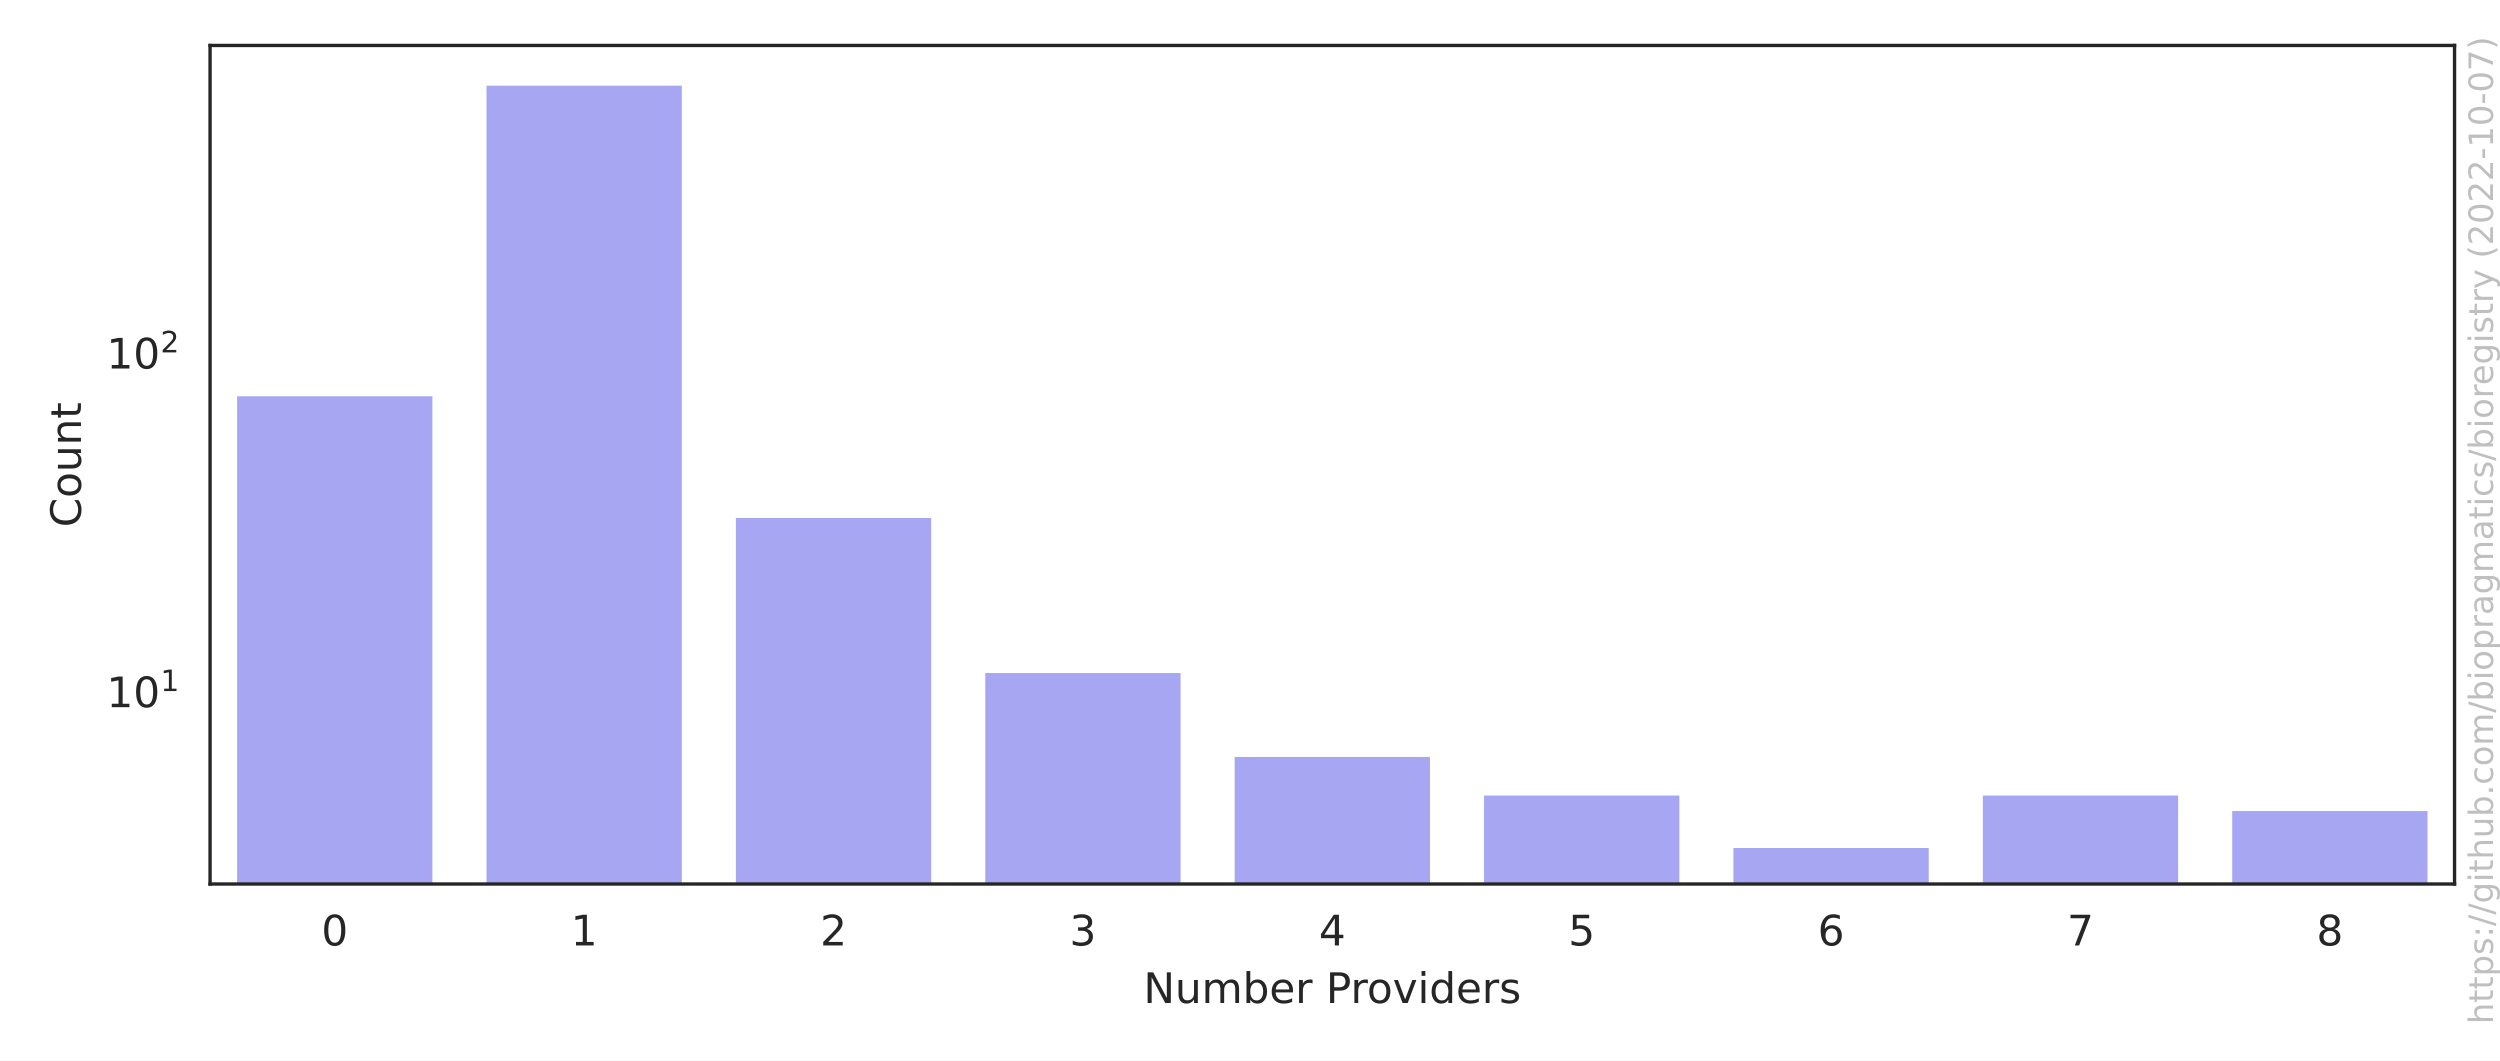
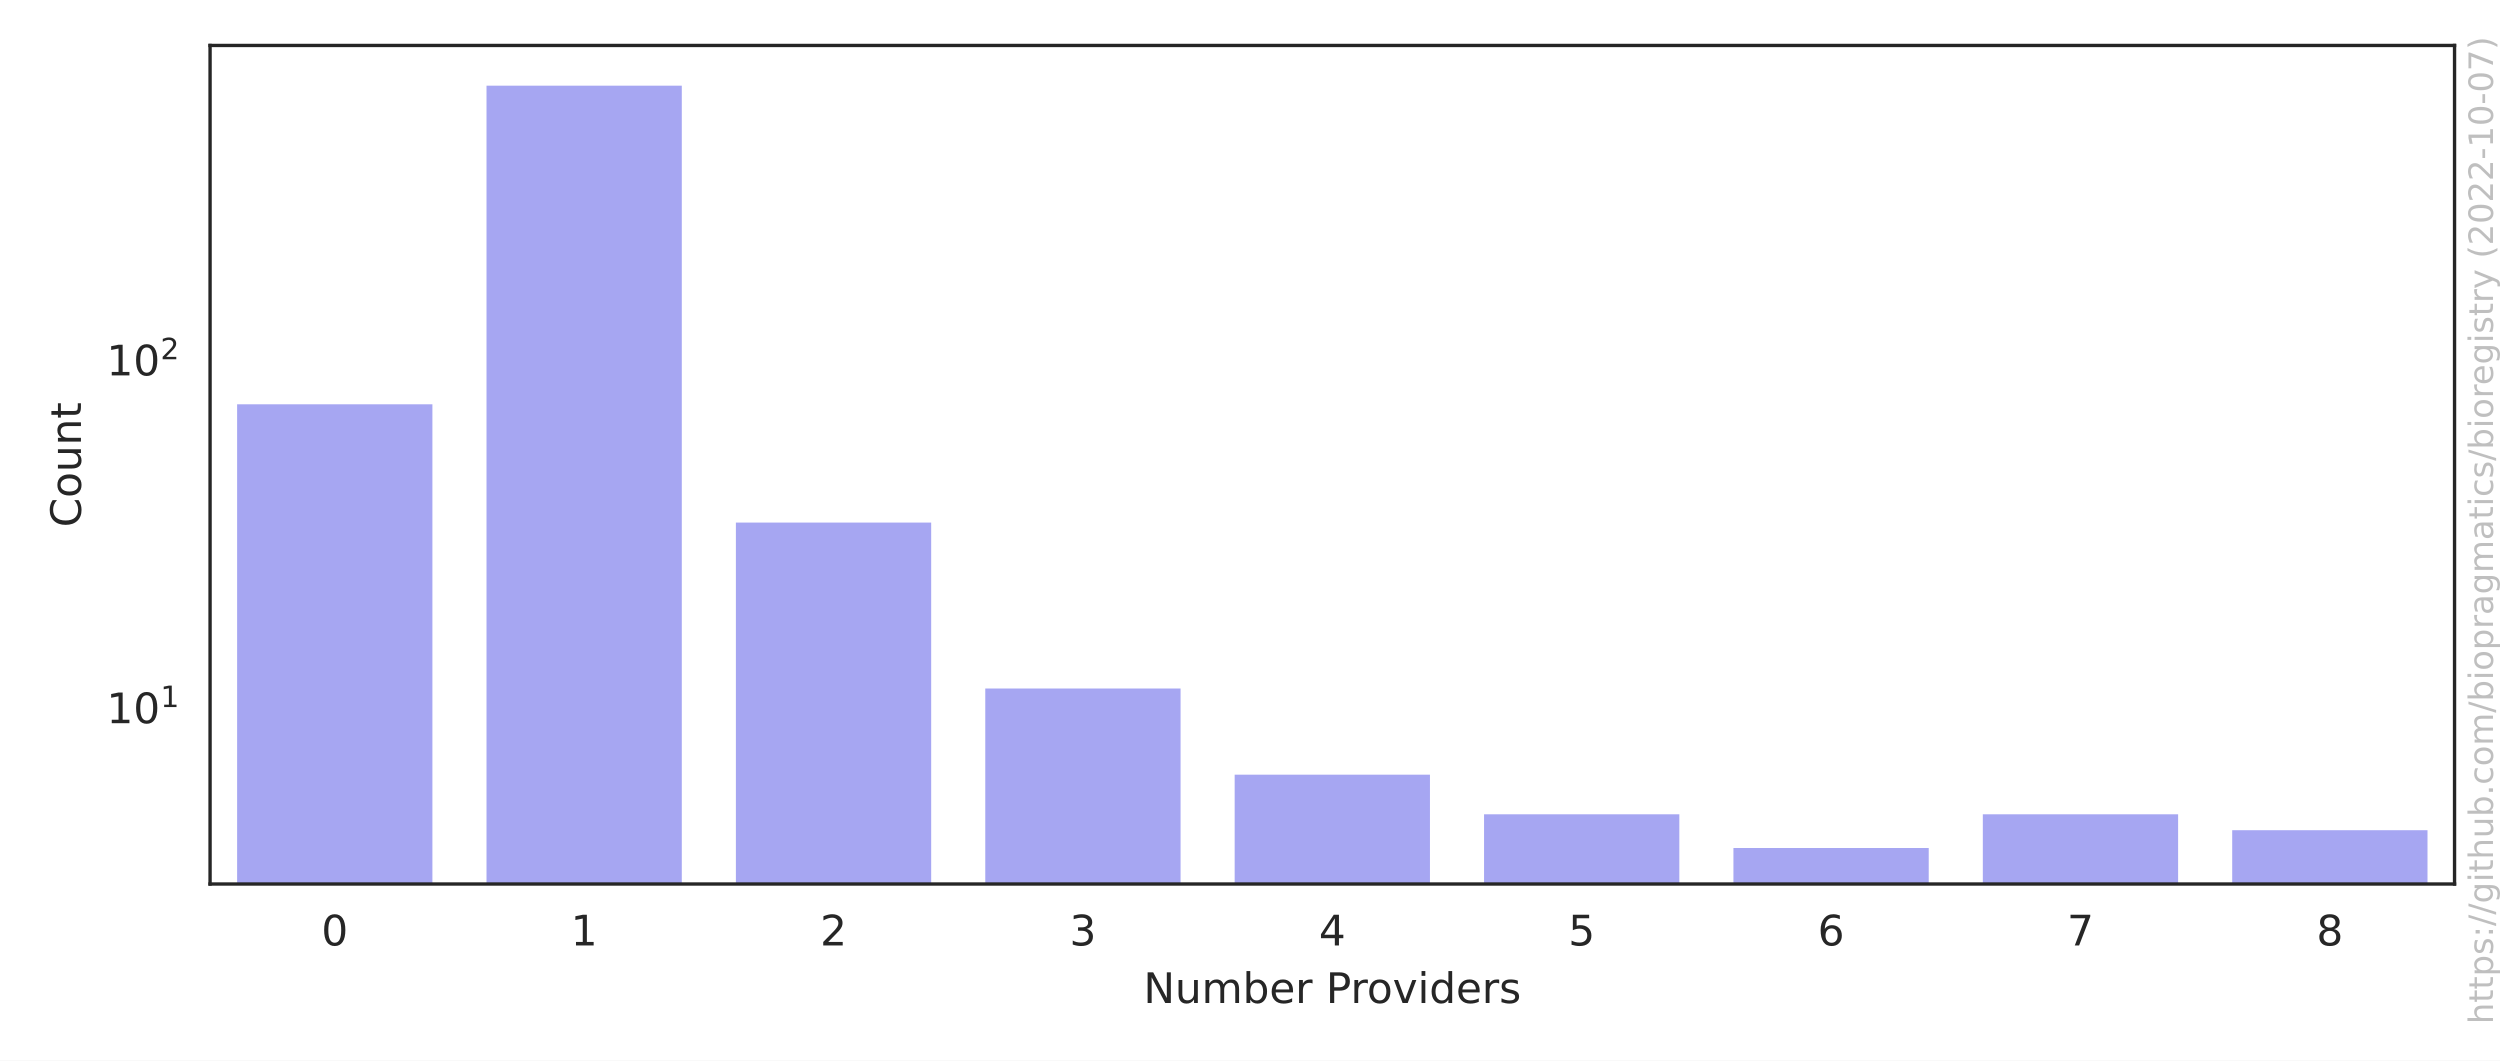
<svg xmlns="http://www.w3.org/2000/svg" xmlns:xlink="http://www.w3.org/1999/xlink" width="594pt" height="252pt" viewBox="0 0 594 252" version="1.1">
  <defs>
    <style type="text/css">*{stroke-linejoin: round; stroke-linecap: butt}</style>
  </defs>
  <g id="figure_1">
    <g id="patch_1">
      <path d="M 0 252  L 594 252  L 594 0  L 0 0  z " style="fill: #ffffff" />
    </g>
    <g id="axes_1">
      <g id="patch_2">
        <path d="M 49.913 210.04  L 583.2 210.04  L 583.2 10.8  L 49.913 10.8  z " style="fill: #ffffff" />
      </g>
      <g id="matplotlib.axis_1">
        <g id="xtick_1">
          <g id="text_1">
            <g style="fill: #262626" transform="translate(76.35851 224.6384) scale(0.1 -0.1)">
              <defs>
                <path id="DejaVuSans-30" d="M 2034 4250  Q 1547 4250 1301 3770  Q 1056 3291 1056 2328  Q 1056 1369 1301 889  Q 1547 409 2034 409  Q 2525 409 2770 889  Q 3016 1369 3016 2328  Q 3016 3291 2770 3770  Q 2525 4250 2034 4250  z M 2034 4750  Q 2819 4750 3233 4129  Q 3647 3509 3647 2328  Q 3647 1150 3233 529  Q 2819 -91 2034 -91  Q 1250 -91 836 529  Q 422 1150 422 2328  Q 422 3509 836 4129  Q 1250 4750 2034 4750  z " transform="scale(0.015625)" />
              </defs>
              <use xlink:href="#DejaVuSans-30" />
            </g>
          </g>
        </g>
        <g id="xtick_2">
          <g id="text_2">
            <g style="fill: #262626" transform="translate(135.6127 224.6384) scale(0.1 -0.1)">
              <defs>
                <path id="DejaVuSans-31" d="M 794 531  L 1825 531  L 1825 4091  L 703 3866  L 703 4441  L 1819 4666  L 2450 4666  L 2450 531  L 3481 531  L 3481 0  L 794 0  L 794 531  z " transform="scale(0.015625)" />
              </defs>
              <use xlink:href="#DejaVuSans-31" />
            </g>
          </g>
        </g>
        <g id="xtick_3">
          <g id="text_3">
            <g style="fill: #262626" transform="translate(194.8668 224.6384) scale(0.1 -0.1)">
              <defs>
                <path id="DejaVuSans-32" d="M 1228 531  L 3431 531  L 3431 0  L 469 0  L 469 531  Q 828 903 1448 1529  Q 2069 2156 2228 2338  Q 2531 2678 2651 2914  Q 2772 3150 2772 3378  Q 2772 3750 2511 3984  Q 2250 4219 1831 4219  Q 1534 4219 1204 4116  Q 875 4013 500 3803  L 500 4441  Q 881 4594 1212 4672  Q 1544 4750 1819 4750  Q 2544 4750 2975 4387  Q 3406 4025 3406 3419  Q 3406 3131 3298 2873  Q 3191 2616 2906 2266  Q 2828 2175 2409 1742  Q 1991 1309 1228 531  z " transform="scale(0.015625)" />
              </defs>
              <use xlink:href="#DejaVuSans-32" />
            </g>
          </g>
        </g>
        <g id="xtick_4">
          <g id="text_4">
            <g style="fill: #262626" transform="translate(254.1209 224.6384) scale(0.1 -0.1)">
              <defs>
                <path id="DejaVuSans-33" d="M 2597 2516  Q 3050 2419 3304 2112  Q 3559 1806 3559 1356  Q 3559 666 3084 287  Q 2609 -91 1734 -91  Q 1441 -91 1130 -33  Q 819 25 488 141  L 488 750  Q 750 597 1062 519  Q 1375 441 1716 441  Q 2309 441 2620 675  Q 2931 909 2931 1356  Q 2931 1769 2642 2001  Q 2353 2234 1838 2234  L 1294 2234  L 1294 2753  L 1863 2753  Q 2328 2753 2575 2939  Q 2822 3125 2822 3475  Q 2822 3834 2567 4026  Q 2313 4219 1838 4219  Q 1578 4219 1281 4162  Q 984 4106 628 3988  L 628 4550  Q 988 4650 1302 4700  Q 1616 4750 1894 4750  Q 2613 4750 3031 4423  Q 3450 4097 3450 3541  Q 3450 3153 3228 2886  Q 3006 2619 2597 2516  z " transform="scale(0.015625)" />
              </defs>
              <use xlink:href="#DejaVuSans-33" />
            </g>
          </g>
        </g>
        <g id="xtick_5">
          <g id="text_5">
            <g style="fill: #262626" transform="translate(313.3751 224.6384) scale(0.1 -0.1)">
              <defs>
                <path id="DejaVuSans-34" d="M 2419 4116  L 825 1625  L 2419 1625  L 2419 4116  z M 2253 4666  L 3047 4666  L 3047 1625  L 3713 1625  L 3713 1100  L 3047 1100  L 3047 0  L 2419 0  L 2419 1100  L 313 1100  L 313 1709  L 2253 4666  z " transform="scale(0.015625)" />
              </defs>
              <use xlink:href="#DejaVuSans-34" />
            </g>
          </g>
        </g>
        <g id="xtick_6">
          <g id="text_6">
            <g style="fill: #262626" transform="translate(372.6292 224.6384) scale(0.1 -0.1)">
              <defs>
                <path id="DejaVuSans-35" d="M 691 4666  L 3169 4666  L 3169 4134  L 1269 4134  L 1269 2991  Q 1406 3038 1543 3061  Q 1681 3084 1819 3084  Q 2600 3084 3056 2656  Q 3513 2228 3513 1497  Q 3513 744 3044 326  Q 2575 -91 1722 -91  Q 1428 -91 1123 -41  Q 819 9 494 109  L 494 744  Q 775 591 1075 516  Q 1375 441 1709 441  Q 2250 441 2565 725  Q 2881 1009 2881 1497  Q 2881 1984 2565 2268  Q 2250 2553 1709 2553  Q 1456 2553 1204 2497  Q 953 2441 691 2322  L 691 4666  z " transform="scale(0.015625)" />
              </defs>
              <use xlink:href="#DejaVuSans-35" />
            </g>
          </g>
        </g>
        <g id="xtick_7">
          <g id="text_7">
            <g style="fill: #262626" transform="translate(431.8834 224.6384) scale(0.1 -0.1)">
              <defs>
                <path id="DejaVuSans-36" d="M 2113 2584  Q 1688 2584 1439 2293  Q 1191 2003 1191 1497  Q 1191 994 1439 701  Q 1688 409 2113 409  Q 2538 409 2786 701  Q 3034 994 3034 1497  Q 3034 2003 2786 2293  Q 2538 2584 2113 2584  z M 3366 4563  L 3366 3988  Q 3128 4100 2886 4159  Q 2644 4219 2406 4219  Q 1781 4219 1451 3797  Q 1122 3375 1075 2522  Q 1259 2794 1537 2939  Q 1816 3084 2150 3084  Q 2853 3084 3261 2657  Q 3669 2231 3669 1497  Q 3669 778 3244 343  Q 2819 -91 2113 -91  Q 1303 -91 875 529  Q 447 1150 447 2328  Q 447 3434 972 4092  Q 1497 4750 2381 4750  Q 2619 4750 2861 4703  Q 3103 4656 3366 4563  z " transform="scale(0.015625)" />
              </defs>
              <use xlink:href="#DejaVuSans-36" />
            </g>
          </g>
        </g>
        <g id="xtick_8">
          <g id="text_8">
            <g style="fill: #262626" transform="translate(491.1375 224.6384) scale(0.1 -0.1)">
              <defs>
                <path id="DejaVuSans-37" d="M 525 4666  L 3525 4666  L 3525 4397  L 1831 0  L 1172 0  L 2766 4134  L 525 4134  L 525 4666  z " transform="scale(0.015625)" />
              </defs>
              <use xlink:href="#DejaVuSans-37" />
            </g>
          </g>
        </g>
        <g id="xtick_9">
          <g id="text_9">
            <g style="fill: #262626" transform="translate(550.3917 224.6384) scale(0.1 -0.1)">
              <defs>
                <path id="DejaVuSans-38" d="M 2034 2216  Q 1584 2216 1326 1975  Q 1069 1734 1069 1313  Q 1069 891 1326 650  Q 1584 409 2034 409  Q 2484 409 2743 651  Q 3003 894 3003 1313  Q 3003 1734 2745 1975  Q 2488 2216 2034 2216  z M 1403 2484  Q 997 2584 770 2862  Q 544 3141 544 3541  Q 544 4100 942 4425  Q 1341 4750 2034 4750  Q 2731 4750 3128 4425  Q 3525 4100 3525 3541  Q 3525 3141 3298 2862  Q 3072 2584 2669 2484  Q 3125 2378 3379 2068  Q 3634 1759 3634 1313  Q 3634 634 3220 271  Q 2806 -91 2034 -91  Q 1263 -91 848 271  Q 434 634 434 1313  Q 434 1759 690 2068  Q 947 2378 1403 2484  z M 1172 3481  Q 1172 3119 1398 2916  Q 1625 2713 2034 2713  Q 2441 2713 2670 2916  Q 2900 3119 2900 3481  Q 2900 3844 2670 4047  Q 2441 4250 2034 4250  Q 1625 4250 1398 4047  Q 1172 3844 1172 3481  z " transform="scale(0.015625)" />
              </defs>
              <use xlink:href="#DejaVuSans-38" />
            </g>
          </g>
        </g>
        <g id="text_10">
          <g style="fill: #262626" transform="translate(271.6923 238.3166) scale(0.1 -0.1)">
            <defs>
              <path id="DejaVuSans-4e" d="M 628 4666  L 1478 4666  L 3547 763  L 3547 4666  L 4159 4666  L 4159 0  L 3309 0  L 1241 3903  L 1241 0  L 628 0  L 628 4666  z " transform="scale(0.015625)" />
              <path id="DejaVuSans-75" d="M 544 1381  L 544 3500  L 1119 3500  L 1119 1403  Q 1119 906 1312 657  Q 1506 409 1894 409  Q 2359 409 2629 706  Q 2900 1003 2900 1516  L 2900 3500  L 3475 3500  L 3475 0  L 2900 0  L 2900 538  Q 2691 219 2414 64  Q 2138 -91 1772 -91  Q 1169 -91 856 284  Q 544 659 544 1381  z M 1991 3584  L 1991 3584  z " transform="scale(0.015625)" />
              <path id="DejaVuSans-6d" d="M 3328 2828  Q 3544 3216 3844 3400  Q 4144 3584 4550 3584  Q 5097 3584 5394 3201  Q 5691 2819 5691 2113  L 5691 0  L 5113 0  L 5113 2094  Q 5113 2597 4934 2840  Q 4756 3084 4391 3084  Q 3944 3084 3684 2787  Q 3425 2491 3425 1978  L 3425 0  L 2847 0  L 2847 2094  Q 2847 2600 2669 2842  Q 2491 3084 2119 3084  Q 1678 3084 1418 2786  Q 1159 2488 1159 1978  L 1159 0  L 581 0  L 581 3500  L 1159 3500  L 1159 2956  Q 1356 3278 1631 3431  Q 1906 3584 2284 3584  Q 2666 3584 2933 3390  Q 3200 3197 3328 2828  z " transform="scale(0.015625)" />
              <path id="DejaVuSans-62" d="M 3116 1747  Q 3116 2381 2855 2742  Q 2594 3103 2138 3103  Q 1681 3103 1420 2742  Q 1159 2381 1159 1747  Q 1159 1113 1420 752  Q 1681 391 2138 391  Q 2594 391 2855 752  Q 3116 1113 3116 1747  z M 1159 2969  Q 1341 3281 1617 3432  Q 1894 3584 2278 3584  Q 2916 3584 3314 3078  Q 3713 2572 3713 1747  Q 3713 922 3314 415  Q 2916 -91 2278 -91  Q 1894 -91 1617 61  Q 1341 213 1159 525  L 1159 0  L 581 0  L 581 4863  L 1159 4863  L 1159 2969  z " transform="scale(0.015625)" />
              <path id="DejaVuSans-65" d="M 3597 1894  L 3597 1613  L 953 1613  Q 991 1019 1311 708  Q 1631 397 2203 397  Q 2534 397 2845 478  Q 3156 559 3463 722  L 3463 178  Q 3153 47 2828 -22  Q 2503 -91 2169 -91  Q 1331 -91 842 396  Q 353 884 353 1716  Q 353 2575 817 3079  Q 1281 3584 2069 3584  Q 2775 3584 3186 3129  Q 3597 2675 3597 1894  z M 3022 2063  Q 3016 2534 2758 2815  Q 2500 3097 2075 3097  Q 1594 3097 1305 2825  Q 1016 2553 972 2059  L 3022 2063  z " transform="scale(0.015625)" />
              <path id="DejaVuSans-72" d="M 2631 2963  Q 2534 3019 2420 3045  Q 2306 3072 2169 3072  Q 1681 3072 1420 2755  Q 1159 2438 1159 1844  L 1159 0  L 581 0  L 581 3500  L 1159 3500  L 1159 2956  Q 1341 3275 1631 3429  Q 1922 3584 2338 3584  Q 2397 3584 2469 3576  Q 2541 3569 2628 3553  L 2631 2963  z " transform="scale(0.015625)" />
              <path id="DejaVuSans-20" transform="scale(0.015625)" />
              <path id="DejaVuSans-50" d="M 1259 4147  L 1259 2394  L 2053 2394  Q 2494 2394 2734 2622  Q 2975 2850 2975 3272  Q 2975 3691 2734 3919  Q 2494 4147 2053 4147  L 1259 4147  z M 628 4666  L 2053 4666  Q 2838 4666 3239 4311  Q 3641 3956 3641 3272  Q 3641 2581 3239 2228  Q 2838 1875 2053 1875  L 1259 1875  L 1259 0  L 628 0  L 628 4666  z " transform="scale(0.015625)" />
              <path id="DejaVuSans-6f" d="M 1959 3097  Q 1497 3097 1228 2736  Q 959 2375 959 1747  Q 959 1119 1226 758  Q 1494 397 1959 397  Q 2419 397 2687 759  Q 2956 1122 2956 1747  Q 2956 2369 2687 2733  Q 2419 3097 1959 3097  z M 1959 3584  Q 2709 3584 3137 3096  Q 3566 2609 3566 1747  Q 3566 888 3137 398  Q 2709 -91 1959 -91  Q 1206 -91 779 398  Q 353 888 353 1747  Q 353 2609 779 3096  Q 1206 3584 1959 3584  z " transform="scale(0.015625)" />
              <path id="DejaVuSans-76" d="M 191 3500  L 800 3500  L 1894 563  L 2988 3500  L 3597 3500  L 2284 0  L 1503 0  L 191 3500  z " transform="scale(0.015625)" />
              <path id="DejaVuSans-69" d="M 603 3500  L 1178 3500  L 1178 0  L 603 0  L 603 3500  z M 603 4863  L 1178 4863  L 1178 4134  L 603 4134  L 603 4863  z " transform="scale(0.015625)" />
              <path id="DejaVuSans-64" d="M 2906 2969  L 2906 4863  L 3481 4863  L 3481 0  L 2906 0  L 2906 525  Q 2725 213 2448 61  Q 2172 -91 1784 -91  Q 1150 -91 751 415  Q 353 922 353 1747  Q 353 2572 751 3078  Q 1150 3584 1784 3584  Q 2172 3584 2448 3432  Q 2725 3281 2906 2969  z M 947 1747  Q 947 1113 1208 752  Q 1469 391 1925 391  Q 2381 391 2643 752  Q 2906 1113 2906 1747  Q 2906 2381 2643 2742  Q 2381 3103 1925 3103  Q 1469 3103 1208 2742  Q 947 2381 947 1747  z " transform="scale(0.015625)" />
              <path id="DejaVuSans-73" d="M 2834 3397  L 2834 2853  Q 2591 2978 2328 3040  Q 2066 3103 1784 3103  Q 1356 3103 1142 2972  Q 928 2841 928 2578  Q 928 2378 1081 2264  Q 1234 2150 1697 2047  L 1894 2003  Q 2506 1872 2764 1633  Q 3022 1394 3022 966  Q 3022 478 2636 193  Q 2250 -91 1575 -91  Q 1294 -91 989 -36  Q 684 19 347 128  L 347 722  Q 666 556 975 473  Q 1284 391 1588 391  Q 1994 391 2212 530  Q 2431 669 2431 922  Q 2431 1156 2273 1281  Q 2116 1406 1581 1522  L 1381 1569  Q 847 1681 609 1914  Q 372 2147 372 2553  Q 372 3047 722 3315  Q 1072 3584 1716 3584  Q 2034 3584 2315 3537  Q 2597 3491 2834 3397  z " transform="scale(0.015625)" />
            </defs>
            <use xlink:href="#DejaVuSans-4e" />
            <use xlink:href="#DejaVuSans-75" x="74.805" />
            <use xlink:href="#DejaVuSans-6d" x="138.184" />
            <use xlink:href="#DejaVuSans-62" x="235.596" />
            <use xlink:href="#DejaVuSans-65" x="299.072" />
            <use xlink:href="#DejaVuSans-72" x="360.596" />
            <use xlink:href="#DejaVuSans-20" x="401.709" />
            <use xlink:href="#DejaVuSans-50" x="433.496" />
            <use xlink:href="#DejaVuSans-72" x="492.049" />
            <use xlink:href="#DejaVuSans-6f" x="530.912" />
            <use xlink:href="#DejaVuSans-76" x="592.094" />
            <use xlink:href="#DejaVuSans-69" x="651.273" />
            <use xlink:href="#DejaVuSans-64" x="679.057" />
            <use xlink:href="#DejaVuSans-65" x="742.533" />
            <use xlink:href="#DejaVuSans-72" x="804.057" />
            <use xlink:href="#DejaVuSans-73" x="845.17" />
          </g>
        </g>
      </g>
      <g id="matplotlib.axis_2">
        <g id="ytick_1">
          <g id="text_11">
-             <g style="fill: #262626" transform="translate(25.31268 168.0981) scale(0.1 -0.1)">
+             <g style="fill: #262626" transform="translate(25.31268 171.9018) scale(0.1 -0.1)">
              <use xlink:href="#DejaVuSans-31" transform="translate(0 0.684375)" />
              <use xlink:href="#DejaVuSans-30" transform="translate(63.62305 0.684375)" />
              <use xlink:href="#DejaVuSans-31" transform="translate(128.2031 38.96563) scale(0.7)" />
            </g>
          </g>
        </g>
        <g id="ytick_2">
          <g id="text_12">
-             <g style="fill: #262626" transform="translate(25.31268 87.63699) scale(0.1 -0.1)">
+             <g style="fill: #262626" transform="translate(25.31268 89.27378) scale(0.1 -0.1)">
              <use xlink:href="#DejaVuSans-31" transform="translate(0 0.765625)" />
              <use xlink:href="#DejaVuSans-30" transform="translate(63.62305 0.765625)" />
              <use xlink:href="#DejaVuSans-32" transform="translate(128.2031 39.04688) scale(0.7)" />
            </g>
          </g>
        </g>
        <g id="ytick_3" />
        <g id="ytick_4" />
        <g id="ytick_5" />
        <g id="ytick_6" />
        <g id="ytick_7" />
        <g id="ytick_8" />
        <g id="ytick_9" />
        <g id="ytick_10" />
        <g id="ytick_11" />
        <g id="ytick_12" />
        <g id="ytick_13" />
        <g id="ytick_14" />
        <g id="ytick_15" />
        <g id="ytick_16" />
        <g id="ytick_17" />
        <g id="ytick_18" />
        <g id="ytick_19" />
        <g id="ytick_20" />
        <g id="ytick_21" />
        <g id="ytick_22" />
        <g id="ytick_23" />
-         <g id="ytick_24" />
        <g id="text_13">
          <g style="fill: #262626" transform="translate(19.233 125.2684) rotate(-90) scale(0.1 -0.1)">
            <defs>
              <path id="DejaVuSans-43" d="M 4122 4306  L 4122 3641  Q 3803 3938 3442 4084  Q 3081 4231 2675 4231  Q 1875 4231 1450 3742  Q 1025 3253 1025 2328  Q 1025 1406 1450 917  Q 1875 428 2675 428  Q 3081 428 3442 575  Q 3803 722 4122 1019  L 4122 359  Q 3791 134 3420 21  Q 3050 -91 2638 -91  Q 1578 -91 968 557  Q 359 1206 359 2328  Q 359 3453 968 4101  Q 1578 4750 2638 4750  Q 3056 4750 3426 4639  Q 3797 4528 4122 4306  z " transform="scale(0.015625)" />
              <path id="DejaVuSans-6e" d="M 3513 2113  L 3513 0  L 2938 0  L 2938 2094  Q 2938 2591 2744 2837  Q 2550 3084 2163 3084  Q 1697 3084 1428 2787  Q 1159 2491 1159 1978  L 1159 0  L 581 0  L 581 3500  L 1159 3500  L 1159 2956  Q 1366 3272 1645 3428  Q 1925 3584 2291 3584  Q 2894 3584 3203 3211  Q 3513 2838 3513 2113  z " transform="scale(0.015625)" />
              <path id="DejaVuSans-74" d="M 1172 4494  L 1172 3500  L 2356 3500  L 2356 3053  L 1172 3053  L 1172 1153  Q 1172 725 1289 603  Q 1406 481 1766 481  L 2356 481  L 2356 0  L 1766 0  Q 1100 0 847 248  Q 594 497 594 1153  L 594 3053  L 172 3053  L 172 3500  L 594 3500  L 594 4494  L 1172 4494  z " transform="scale(0.015625)" />
            </defs>
            <use xlink:href="#DejaVuSans-43" />
            <use xlink:href="#DejaVuSans-6f" x="69.824" />
            <use xlink:href="#DejaVuSans-75" x="131.006" />
            <use xlink:href="#DejaVuSans-6e" x="194.385" />
            <use xlink:href="#DejaVuSans-74" x="257.764" />
          </g>
        </g>
      </g>
      <g id="patch_3">
-         <path d="M 55.838 80705.842  L 103.241 80705.842  L 103.241 93.658  L 55.838 93.658  z " clip-path="url(#p84426c0476)" style="fill: #2020df; opacity: 0.4; stroke: #ffffff; stroke-linejoin: miter" />
+         <path d="M 55.838 82878.794  L 103.241 82878.794  L 103.241 95.56  L 55.838 95.56  z " clip-path="url(#p84426c0476)" style="fill: #2020df; opacity: 0.4; stroke: #ffffff; stroke-linejoin: miter" />
      </g>
      <g id="patch_4">
-         <path d="M 115.092 80705.842  L 162.496 80705.842  L 162.496 19.856  L 115.092 19.856  z " clip-path="url(#p84426c0476)" style="fill: #2020df; opacity: 0.4; stroke: #ffffff; stroke-linejoin: miter" />
+         <path d="M 115.092 82878.794  L 162.496 82878.794  L 162.496 19.856  L 115.092 19.856  z " clip-path="url(#p84426c0476)" style="fill: #2020df; opacity: 0.4; stroke: #ffffff; stroke-linejoin: miter" />
      </g>
      <g id="patch_5">
-         <path d="M 174.346 80705.842  L 221.75 80705.842  L 221.75 122.579  L 174.346 122.579  z " clip-path="url(#p84426c0476)" style="fill: #2020df; opacity: 0.4; stroke: #ffffff; stroke-linejoin: miter" />
+         <path d="M 174.346 82878.794  L 221.75 82878.794  L 221.75 123.664  L 174.346 123.664  z " clip-path="url(#p84426c0476)" style="fill: #2020df; opacity: 0.4; stroke: #ffffff; stroke-linejoin: miter" />
      </g>
      <g id="patch_6">
-         <path d="M 233.601 80705.842  L 281.004 80705.842  L 281.004 159.415  L 233.601 159.415  z " clip-path="url(#p84426c0476)" style="fill: #2020df; opacity: 0.4; stroke: #ffffff; stroke-linejoin: miter" />
+         <path d="M 233.601 82878.794  L 281.004 82878.794  L 281.004 163.087  L 233.601 163.087  z " clip-path="url(#p84426c0476)" style="fill: #2020df; opacity: 0.4; stroke: #ffffff; stroke-linejoin: miter" />
      </g>
      <g id="patch_7">
-         <path d="M 292.855 80705.842  L 340.258 80705.842  L 340.258 179.352  L 292.855 179.352  z " clip-path="url(#p84426c0476)" style="fill: #2020df; opacity: 0.4; stroke: #ffffff; stroke-linejoin: miter" />
+         <path d="M 292.855 82878.794  L 340.258 82878.794  L 340.258 183.561  L 292.855 183.561  z " clip-path="url(#p84426c0476)" style="fill: #2020df; opacity: 0.4; stroke: #ffffff; stroke-linejoin: miter" />
      </g>
      <g id="patch_8">
-         <path d="M 352.109 80705.842  L 399.512 80705.842  L 399.512 188.52  L 352.109 188.52  z " clip-path="url(#p84426c0476)" style="fill: #2020df; opacity: 0.4; stroke: #ffffff; stroke-linejoin: miter" />
+         <path d="M 352.109 82878.794  L 399.512 82878.794  L 399.512 192.976  L 352.109 192.976  z " clip-path="url(#p84426c0476)" style="fill: #2020df; opacity: 0.4; stroke: #ffffff; stroke-linejoin: miter" />
      </g>
      <g id="patch_9">
-         <path d="M 411.363 80705.842  L 458.766 80705.842  L 458.766 200.984  L 411.363 200.984  z " clip-path="url(#p84426c0476)" style="fill: #2020df; opacity: 0.4; stroke: #ffffff; stroke-linejoin: miter" />
+         <path d="M 411.363 82878.794  L 458.766 82878.794  L 458.766 200.984  L 411.363 200.984  z " clip-path="url(#p84426c0476)" style="fill: #2020df; opacity: 0.4; stroke: #ffffff; stroke-linejoin: miter" />
      </g>
      <g id="patch_10">
-         <path d="M 470.617 80705.842  L 518.02 80705.842  L 518.02 188.52  L 470.617 188.52  z " clip-path="url(#p84426c0476)" style="fill: #2020df; opacity: 0.4; stroke: #ffffff; stroke-linejoin: miter" />
+         <path d="M 470.617 82878.794  L 518.02 82878.794  L 518.02 192.976  L 470.617 192.976  z " clip-path="url(#p84426c0476)" style="fill: #2020df; opacity: 0.4; stroke: #ffffff; stroke-linejoin: miter" />
      </g>
      <g id="patch_11">
-         <path d="M 529.871 80705.842  L 577.275 80705.842  L 577.275 192.202  L 529.871 192.202  z " clip-path="url(#p84426c0476)" style="fill: #2020df; opacity: 0.4; stroke: #ffffff; stroke-linejoin: miter" />
+         <path d="M 529.871 82878.794  L 577.275 82878.794  L 577.275 196.757  L 529.871 196.757  z " clip-path="url(#p84426c0476)" style="fill: #2020df; opacity: 0.4; stroke: #ffffff; stroke-linejoin: miter" />
      </g>
      <g id="patch_12">
        <path d="M 49.913 210.04  L 49.913 10.8  " style="fill: none; stroke: #262626; stroke-width: 0.8; stroke-linejoin: miter; stroke-linecap: square" />
      </g>
      <g id="patch_13">
        <path d="M 583.2 210.04  L 583.2 10.8  " style="fill: none; stroke: #262626; stroke-width: 0.8; stroke-linejoin: miter; stroke-linecap: square" />
      </g>
      <g id="patch_14">
        <path d="M 49.913 210.04  L 583.2 210.04  " style="fill: none; stroke: #262626; stroke-width: 0.8; stroke-linejoin: miter; stroke-linecap: square" />
      </g>
      <g id="patch_15">
        <path d="M 49.913 10.8  L 583.2 10.8  " style="fill: none; stroke: #262626; stroke-width: 0.8; stroke-linejoin: miter; stroke-linecap: square" />
      </g>
    </g>
    <g id="text_14">
      <g style="fill: #808080; opacity: 0.5" transform="translate(592.3362 243.3237) rotate(-90) scale(0.08 -0.08)">
        <defs>
          <path id="DejaVuSans-68" d="M 3513 2113  L 3513 0  L 2938 0  L 2938 2094  Q 2938 2591 2744 2837  Q 2550 3084 2163 3084  Q 1697 3084 1428 2787  Q 1159 2491 1159 1978  L 1159 0  L 581 0  L 581 4863  L 1159 4863  L 1159 2956  Q 1366 3272 1645 3428  Q 1925 3584 2291 3584  Q 2894 3584 3203 3211  Q 3513 2838 3513 2113  z " transform="scale(0.015625)" />
          <path id="DejaVuSans-70" d="M 1159 525  L 1159 -1331  L 581 -1331  L 581 3500  L 1159 3500  L 1159 2969  Q 1341 3281 1617 3432  Q 1894 3584 2278 3584  Q 2916 3584 3314 3078  Q 3713 2572 3713 1747  Q 3713 922 3314 415  Q 2916 -91 2278 -91  Q 1894 -91 1617 61  Q 1341 213 1159 525  z M 3116 1747  Q 3116 2381 2855 2742  Q 2594 3103 2138 3103  Q 1681 3103 1420 2742  Q 1159 2381 1159 1747  Q 1159 1113 1420 752  Q 1681 391 2138 391  Q 2594 391 2855 752  Q 3116 1113 3116 1747  z " transform="scale(0.015625)" />
          <path id="DejaVuSans-3a" d="M 750 794  L 1409 794  L 1409 0  L 750 0  L 750 794  z M 750 3309  L 1409 3309  L 1409 2516  L 750 2516  L 750 3309  z " transform="scale(0.015625)" />
          <path id="DejaVuSans-2f" d="M 1625 4666  L 2156 4666  L 531 -594  L 0 -594  L 1625 4666  z " transform="scale(0.015625)" />
          <path id="DejaVuSans-67" d="M 2906 1791  Q 2906 2416 2648 2759  Q 2391 3103 1925 3103  Q 1463 3103 1205 2759  Q 947 2416 947 1791  Q 947 1169 1205 825  Q 1463 481 1925 481  Q 2391 481 2648 825  Q 2906 1169 2906 1791  z M 3481 434  Q 3481 -459 3084 -895  Q 2688 -1331 1869 -1331  Q 1566 -1331 1297 -1286  Q 1028 -1241 775 -1147  L 775 -588  Q 1028 -725 1275 -790  Q 1522 -856 1778 -856  Q 2344 -856 2625 -561  Q 2906 -266 2906 331  L 2906 616  Q 2728 306 2450 153  Q 2172 0 1784 0  Q 1141 0 747 490  Q 353 981 353 1791  Q 353 2603 747 3093  Q 1141 3584 1784 3584  Q 2172 3584 2450 3431  Q 2728 3278 2906 2969  L 2906 3500  L 3481 3500  L 3481 434  z " transform="scale(0.015625)" />
          <path id="DejaVuSans-2e" d="M 684 794  L 1344 794  L 1344 0  L 684 0  L 684 794  z " transform="scale(0.015625)" />
          <path id="DejaVuSans-63" d="M 3122 3366  L 3122 2828  Q 2878 2963 2633 3030  Q 2388 3097 2138 3097  Q 1578 3097 1268 2742  Q 959 2388 959 1747  Q 959 1106 1268 751  Q 1578 397 2138 397  Q 2388 397 2633 464  Q 2878 531 3122 666  L 3122 134  Q 2881 22 2623 -34  Q 2366 -91 2075 -91  Q 1284 -91 818 406  Q 353 903 353 1747  Q 353 2603 823 3093  Q 1294 3584 2113 3584  Q 2378 3584 2631 3529  Q 2884 3475 3122 3366  z " transform="scale(0.015625)" />
          <path id="DejaVuSans-61" d="M 2194 1759  Q 1497 1759 1228 1600  Q 959 1441 959 1056  Q 959 750 1161 570  Q 1363 391 1709 391  Q 2188 391 2477 730  Q 2766 1069 2766 1631  L 2766 1759  L 2194 1759  z M 3341 1997  L 3341 0  L 2766 0  L 2766 531  Q 2569 213 2275 61  Q 1981 -91 1556 -91  Q 1019 -91 701 211  Q 384 513 384 1019  Q 384 1609 779 1909  Q 1175 2209 1959 2209  L 2766 2209  L 2766 2266  Q 2766 2663 2505 2880  Q 2244 3097 1772 3097  Q 1472 3097 1187 3025  Q 903 2953 641 2809  L 641 3341  Q 956 3463 1253 3523  Q 1550 3584 1831 3584  Q 2591 3584 2966 3190  Q 3341 2797 3341 1997  z " transform="scale(0.015625)" />
          <path id="DejaVuSans-79" d="M 2059 -325  Q 1816 -950 1584 -1140  Q 1353 -1331 966 -1331  L 506 -1331  L 506 -850  L 844 -850  Q 1081 -850 1212 -737  Q 1344 -625 1503 -206  L 1606 56  L 191 3500  L 800 3500  L 1894 763  L 2988 3500  L 3597 3500  L 2059 -325  z " transform="scale(0.015625)" />
          <path id="DejaVuSans-28" d="M 1984 4856  Q 1566 4138 1362 3434  Q 1159 2731 1159 2009  Q 1159 1288 1364 580  Q 1569 -128 1984 -844  L 1484 -844  Q 1016 -109 783 600  Q 550 1309 550 2009  Q 550 2706 781 3412  Q 1013 4119 1484 4856  L 1984 4856  z " transform="scale(0.015625)" />
          <path id="DejaVuSans-2d" d="M 313 2009  L 1997 2009  L 1997 1497  L 313 1497  L 313 2009  z " transform="scale(0.015625)" />
          <path id="DejaVuSans-29" d="M 513 4856  L 1013 4856  Q 1481 4119 1714 3412  Q 1947 2706 1947 2009  Q 1947 1309 1714 600  Q 1481 -109 1013 -844  L 513 -844  Q 928 -128 1133 580  Q 1338 1288 1338 2009  Q 1338 2731 1133 3434  Q 928 4138 513 4856  z " transform="scale(0.015625)" />
        </defs>
        <use xlink:href="#DejaVuSans-68" />
        <use xlink:href="#DejaVuSans-74" x="63.379" />
        <use xlink:href="#DejaVuSans-74" x="102.588" />
        <use xlink:href="#DejaVuSans-70" x="141.797" />
        <use xlink:href="#DejaVuSans-73" x="205.273" />
        <use xlink:href="#DejaVuSans-3a" x="257.373" />
        <use xlink:href="#DejaVuSans-2f" x="291.064" />
        <use xlink:href="#DejaVuSans-2f" x="324.756" />
        <use xlink:href="#DejaVuSans-67" x="358.447" />
        <use xlink:href="#DejaVuSans-69" x="421.924" />
        <use xlink:href="#DejaVuSans-74" x="449.707" />
        <use xlink:href="#DejaVuSans-68" x="488.916" />
        <use xlink:href="#DejaVuSans-75" x="552.295" />
        <use xlink:href="#DejaVuSans-62" x="615.674" />
        <use xlink:href="#DejaVuSans-2e" x="679.15" />
        <use xlink:href="#DejaVuSans-63" x="710.938" />
        <use xlink:href="#DejaVuSans-6f" x="765.918" />
        <use xlink:href="#DejaVuSans-6d" x="827.1" />
        <use xlink:href="#DejaVuSans-2f" x="924.512" />
        <use xlink:href="#DejaVuSans-62" x="958.203" />
        <use xlink:href="#DejaVuSans-69" x="1021.68" />
        <use xlink:href="#DejaVuSans-6f" x="1049.463" />
        <use xlink:href="#DejaVuSans-70" x="1110.645" />
        <use xlink:href="#DejaVuSans-72" x="1174.121" />
        <use xlink:href="#DejaVuSans-61" x="1215.234" />
        <use xlink:href="#DejaVuSans-67" x="1276.514" />
        <use xlink:href="#DejaVuSans-6d" x="1339.99" />
        <use xlink:href="#DejaVuSans-61" x="1437.402" />
        <use xlink:href="#DejaVuSans-74" x="1498.682" />
        <use xlink:href="#DejaVuSans-69" x="1537.891" />
        <use xlink:href="#DejaVuSans-63" x="1565.674" />
        <use xlink:href="#DejaVuSans-73" x="1620.654" />
        <use xlink:href="#DejaVuSans-2f" x="1672.754" />
        <use xlink:href="#DejaVuSans-62" x="1706.445" />
        <use xlink:href="#DejaVuSans-69" x="1769.922" />
        <use xlink:href="#DejaVuSans-6f" x="1797.705" />
        <use xlink:href="#DejaVuSans-72" x="1858.887" />
        <use xlink:href="#DejaVuSans-65" x="1897.75" />
        <use xlink:href="#DejaVuSans-67" x="1959.273" />
        <use xlink:href="#DejaVuSans-69" x="2022.75" />
        <use xlink:href="#DejaVuSans-73" x="2050.533" />
        <use xlink:href="#DejaVuSans-74" x="2102.633" />
        <use xlink:href="#DejaVuSans-72" x="2141.842" />
        <use xlink:href="#DejaVuSans-79" x="2182.955" />
        <use xlink:href="#DejaVuSans-20" x="2242.135" />
        <use xlink:href="#DejaVuSans-28" x="2273.922" />
        <use xlink:href="#DejaVuSans-32" x="2312.936" />
        <use xlink:href="#DejaVuSans-30" x="2376.559" />
        <use xlink:href="#DejaVuSans-32" x="2440.182" />
        <use xlink:href="#DejaVuSans-32" x="2503.805" />
        <use xlink:href="#DejaVuSans-2d" x="2567.428" />
        <use xlink:href="#DejaVuSans-31" x="2603.512" />
        <use xlink:href="#DejaVuSans-30" x="2667.135" />
        <use xlink:href="#DejaVuSans-2d" x="2730.758" />
        <use xlink:href="#DejaVuSans-30" x="2766.842" />
        <use xlink:href="#DejaVuSans-37" x="2830.465" />
        <use xlink:href="#DejaVuSans-29" x="2894.088" />
      </g>
    </g>
  </g>
  <defs>
    <clipPath id="p84426c0476">
      <rect x="49.913" y="10.8" width="533.287" height="199.24" />
    </clipPath>
  </defs>
</svg>
